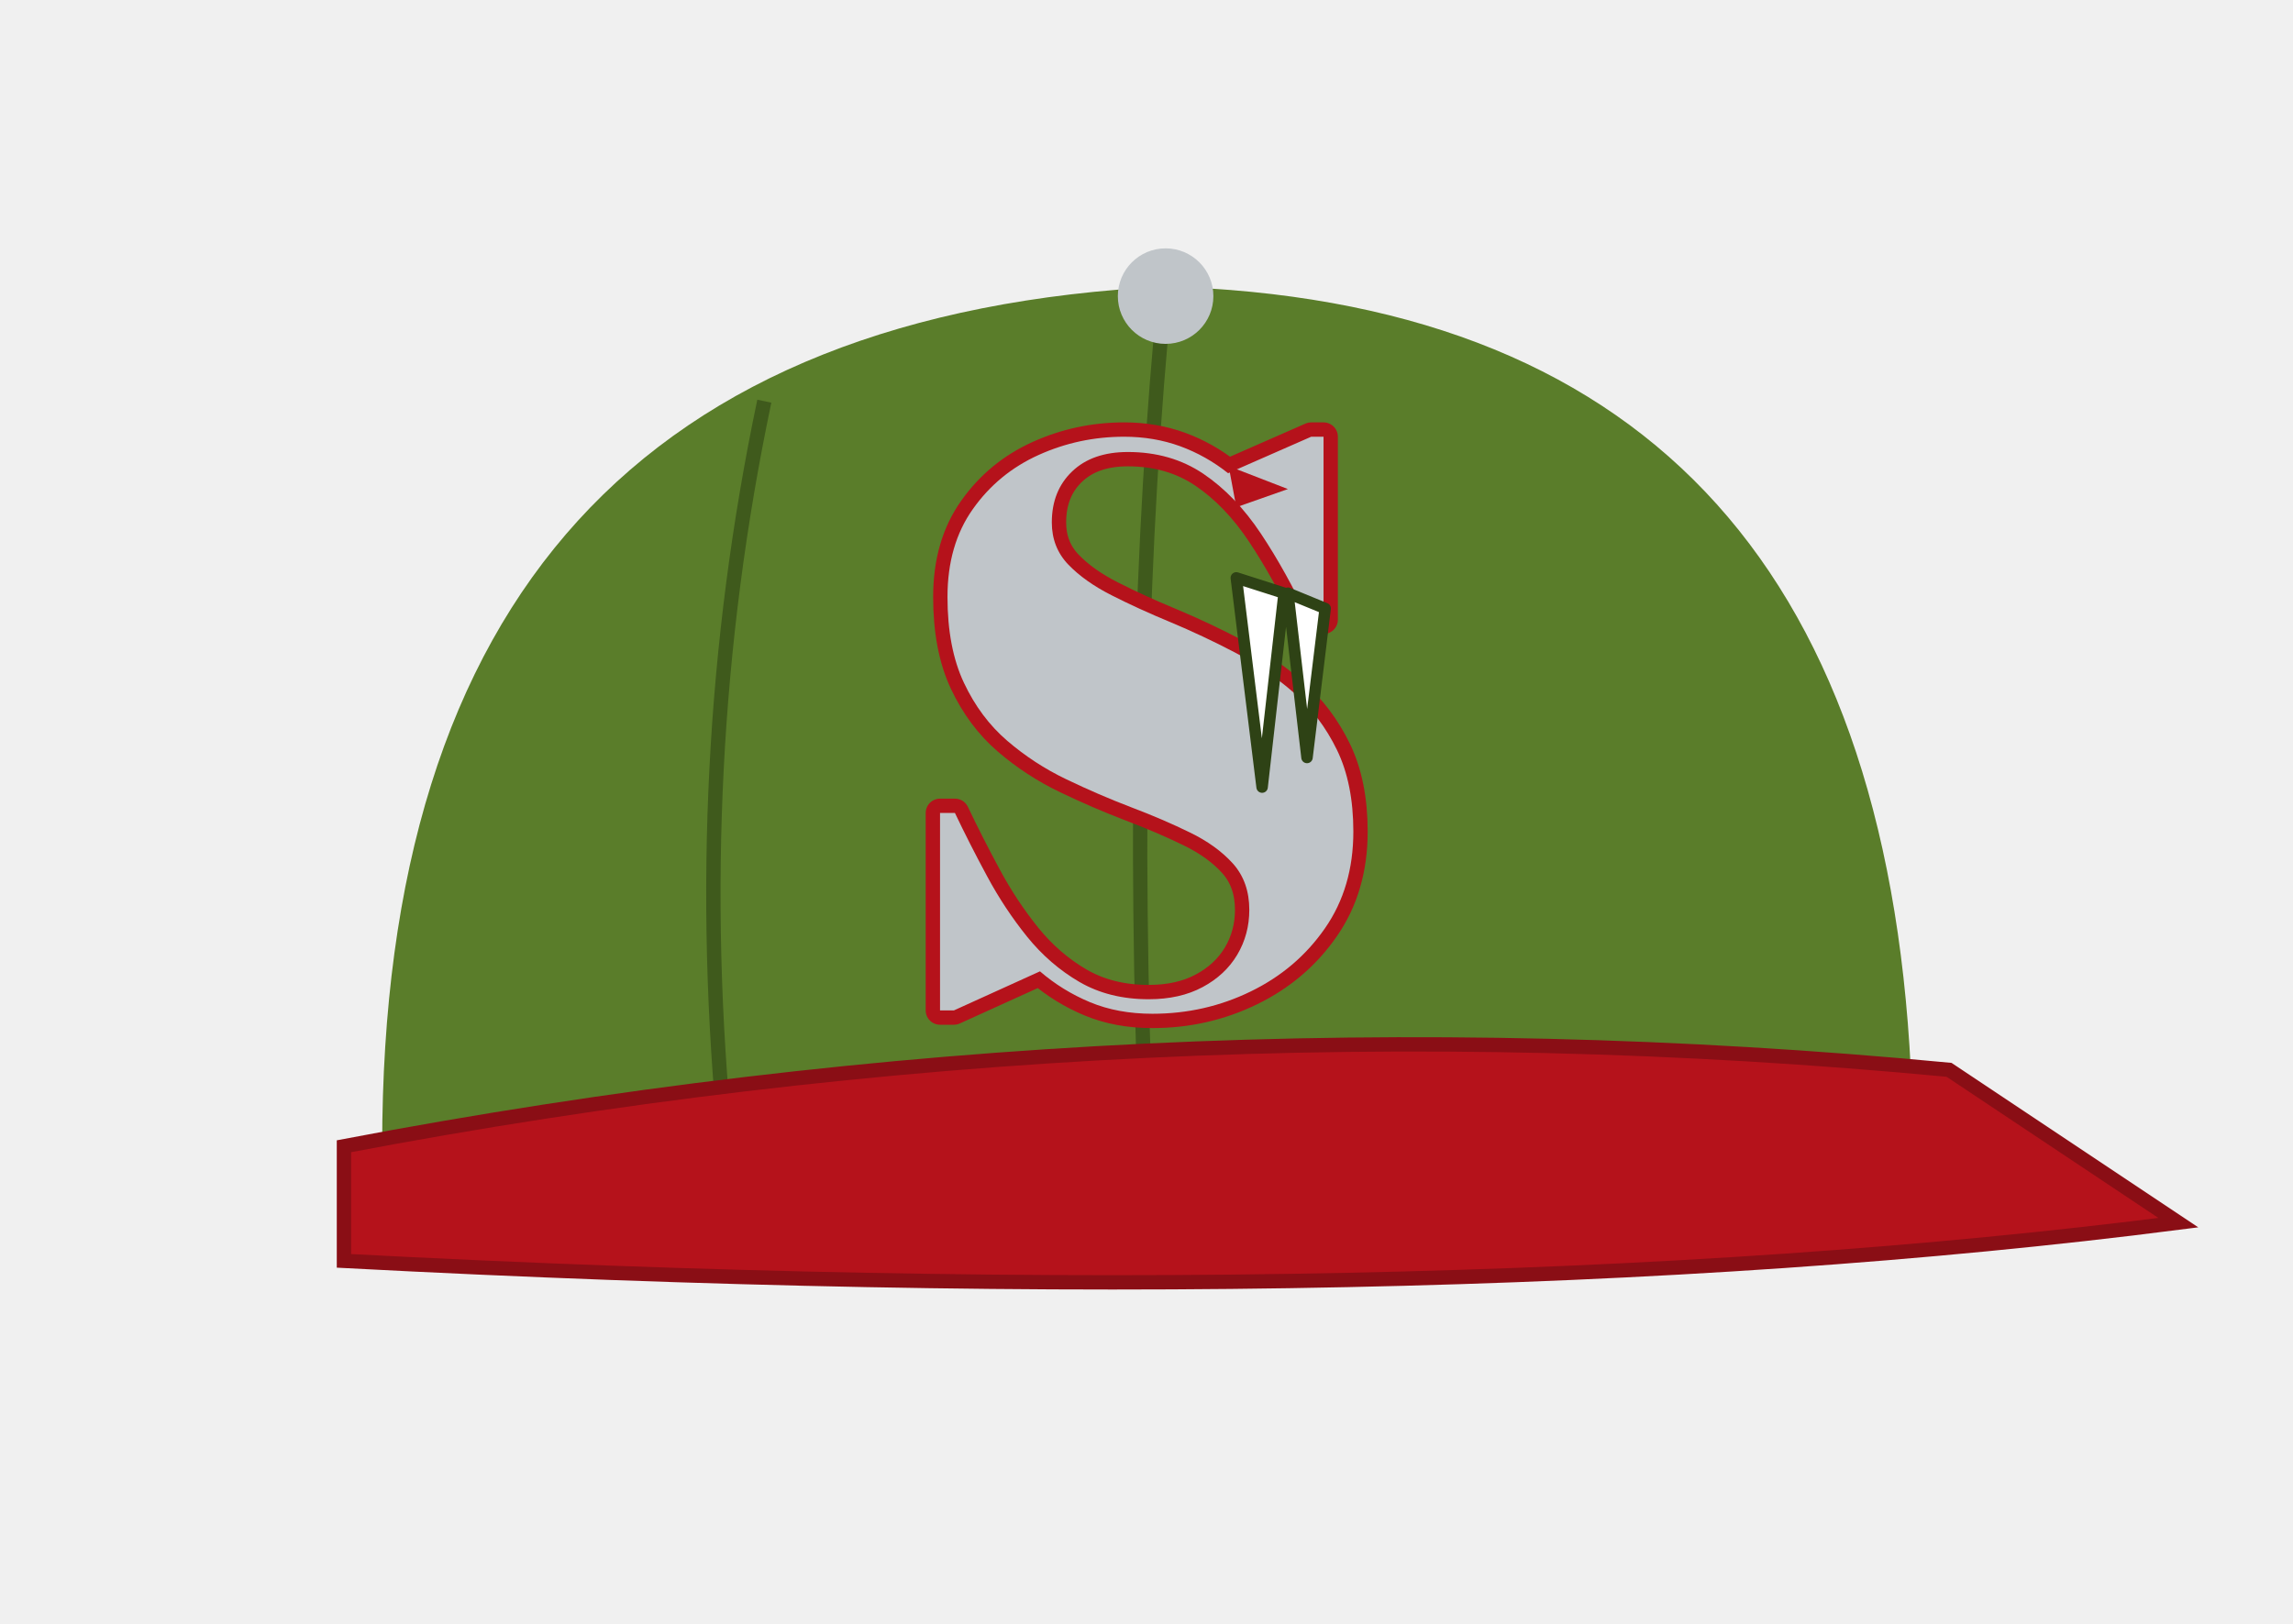
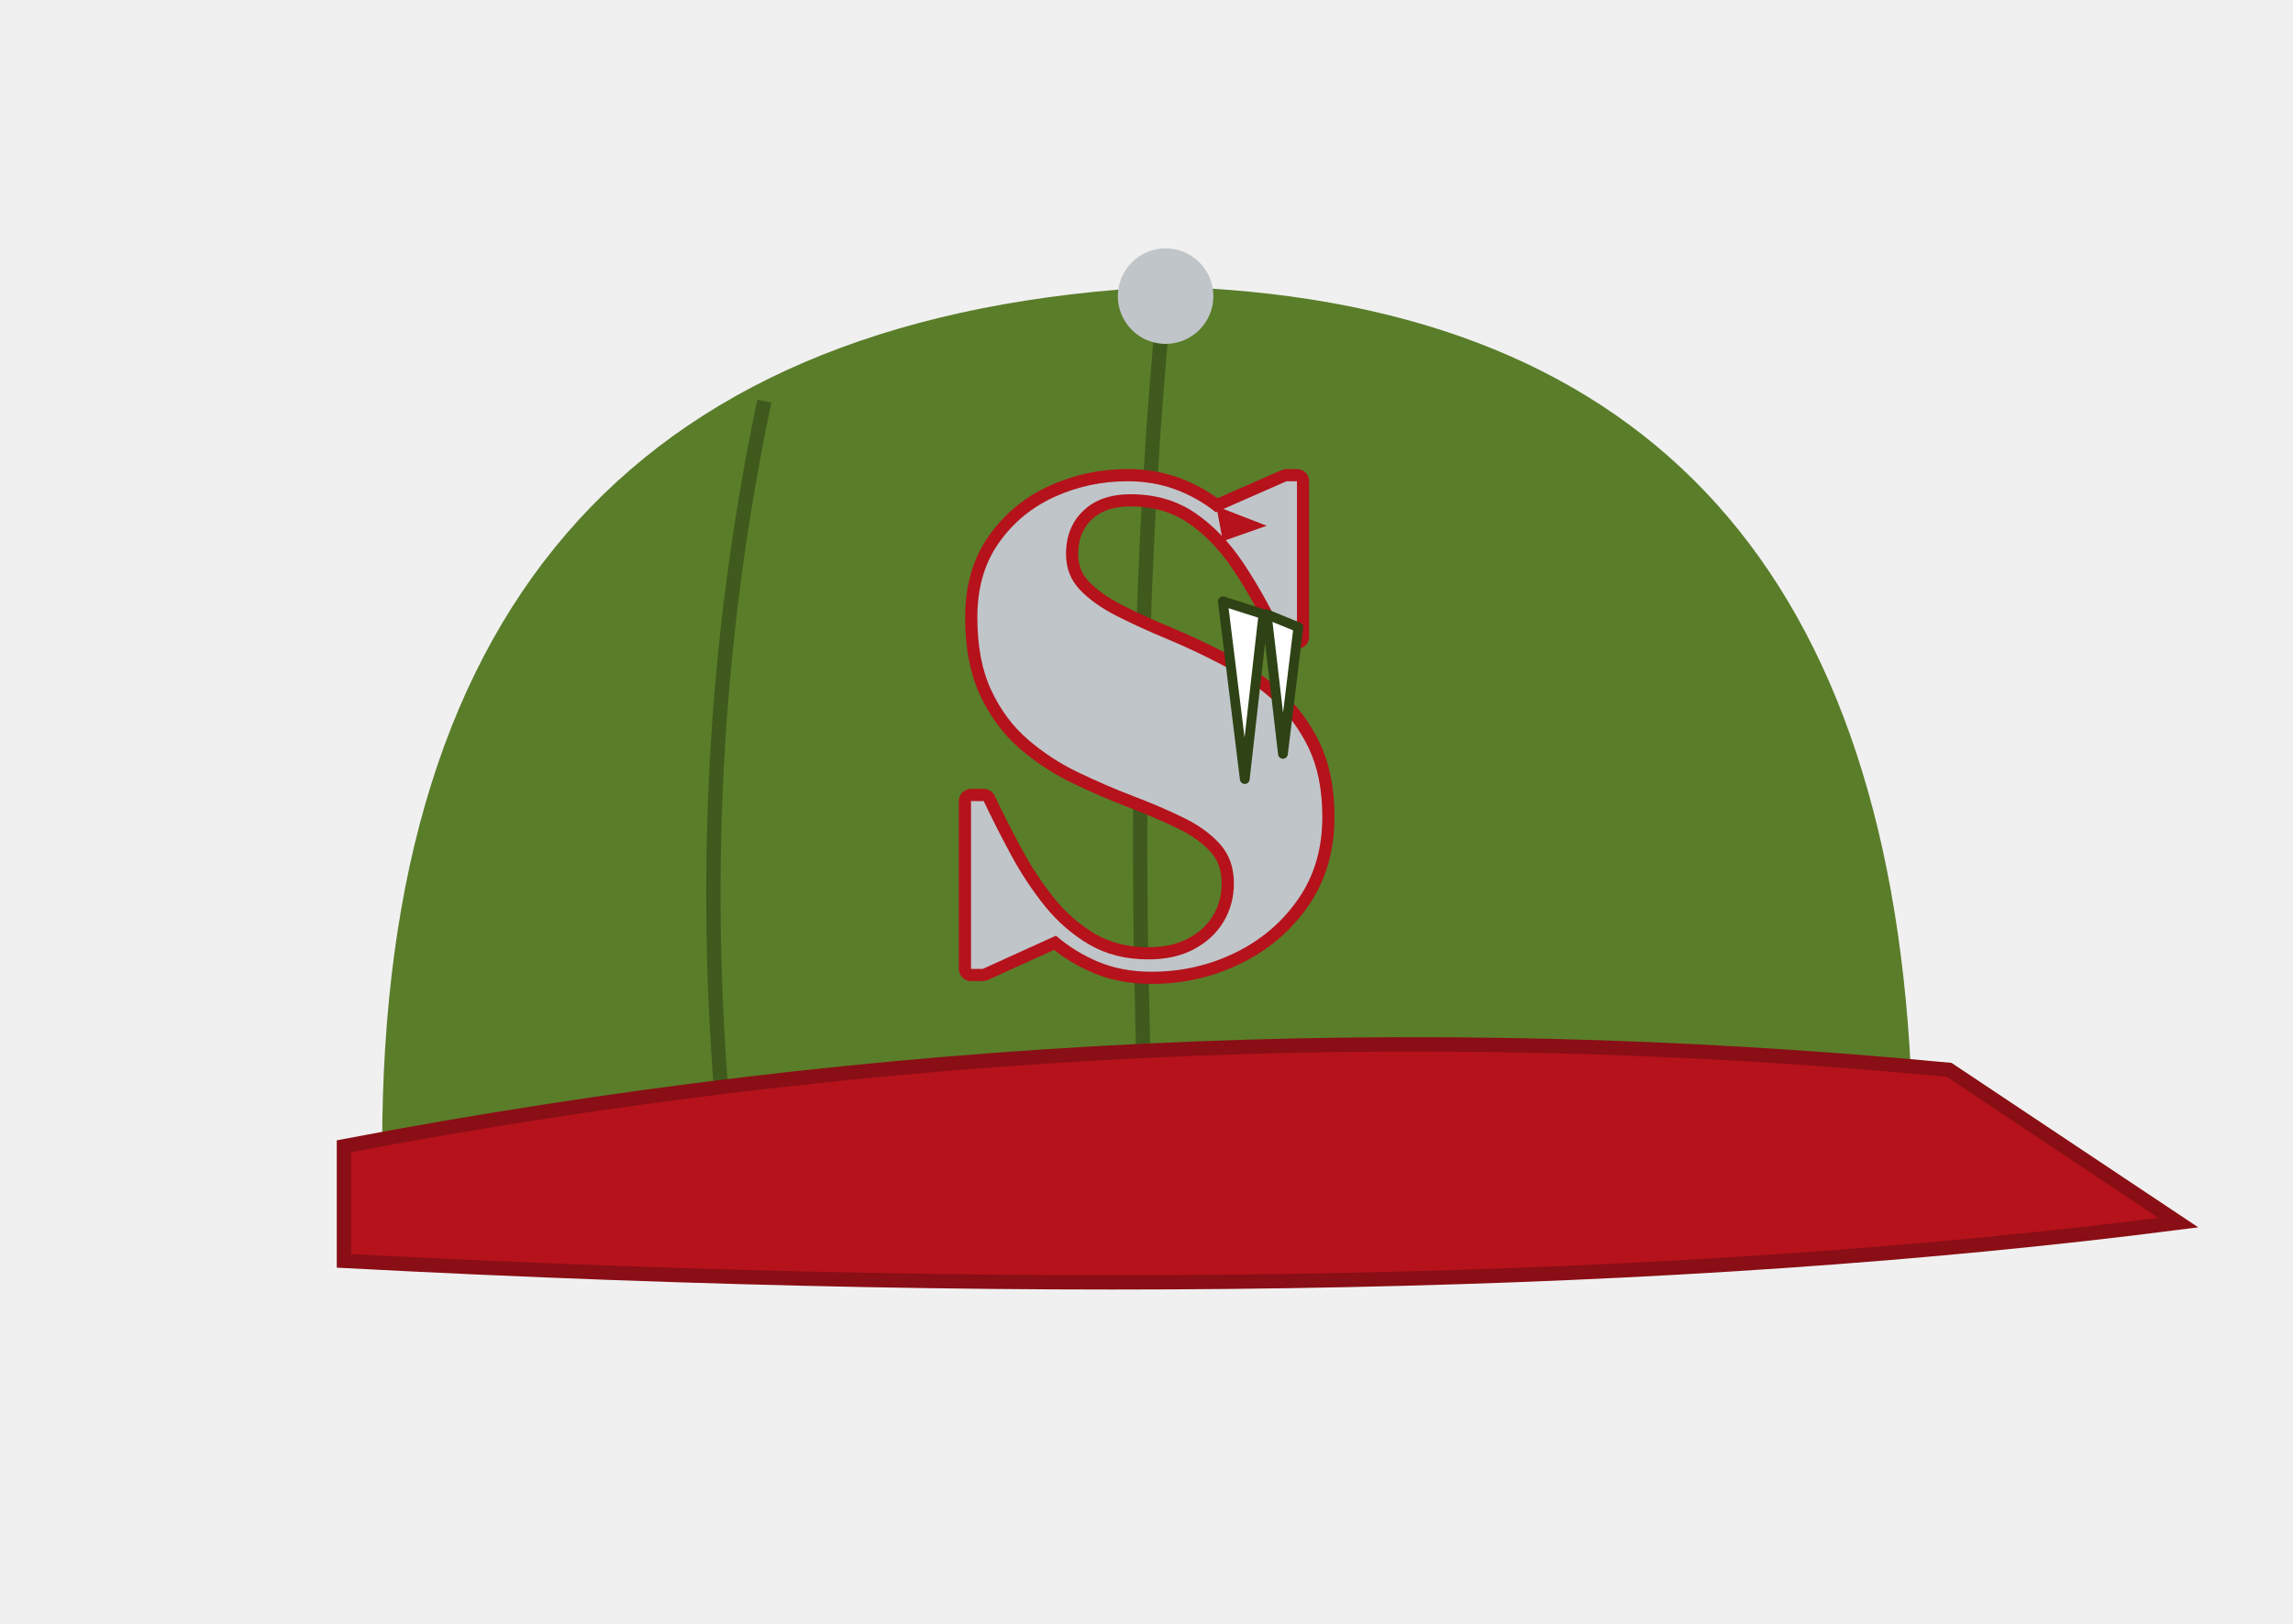
<svg xmlns="http://www.w3.org/2000/svg" viewBox="0 0 240 170" width="240" height="170" role="img" aria-label="Milan cap">
  <path d="M40 120 Q40 34 122 30 Q196 32 200 112 Z" fill="#5A7D2A" />
  <path d="M122 30 Q118 70 120 120" fill="none" stroke="#3F5A1C" stroke-width="1.5" />
  <path d="M80 42 Q72 80 76 120" fill="none" stroke="#3F5A1C" stroke-width="1.5" />
  <circle cx="122" cy="31" r="5" fill="#C0C5C9" />
  <path d="M36 120 Q120 104 204 112 L228 128 Q150 138 36 132 Z" fill="#B5121B" stroke="#8A0E15" stroke-width="1.5" />
-   <path d="M120.62 106.13Q117 106.13 114.09 104.92Q111.19 103.71 108.85 101.69L99.84 105.78H98.39V85.11H99.95Q101.47 88.31 103.31 91.72Q105.14 95.13 107.5 98.06Q109.86 100.98 112.98 102.8Q116.1 104.61 120.23 104.61Q123.51 104.61 125.87 103.34Q128.23 102.08 129.5 99.95Q130.76 97.82 130.76 95.25Q130.76 92.33 129.05 90.41Q127.33 88.5 124.52 87.14Q121.72 85.77 118.34 84.49Q114.97 83.2 111.6 81.58Q108.22 79.96 105.41 77.54Q102.61 75.13 100.89 71.48Q99.17 67.83 99.17 62.49Q99.17 57.03 101.83 53.29Q104.48 49.54 108.71 47.63Q112.94 45.72 117.66 45.72Q120.78 45.72 123.51 46.71Q126.24 47.71 128.54 49.54L137.24 45.72H138.53V64.87H136.97Q134.62 59.84 131.97 55.86Q129.32 51.88 125.95 49.6Q122.57 47.32 118.05 47.32Q114.34 47.32 112.22 49.35Q110.09 51.38 110.09 54.69Q110.09 57.3 111.81 59.1Q113.53 60.89 116.33 62.31Q119.14 63.74 122.52 65.14Q125.89 66.55 129.24 68.3Q132.6 70.06 135.41 72.51Q138.21 74.97 139.93 78.5Q141.65 82.03 141.65 87.06Q141.65 92.91 138.68 97.18Q135.72 101.45 130.92 103.79Q126.12 106.13 120.62 106.13Z" fill="#C0C5C9" stroke="#B5121B" stroke-width="3.00" stroke-linejoin="round" paint-order="stroke" />
-   <path d="M129.4 60.5 L132.1 82.4 L134.4 62.1 Z M134.8 62.1 L136.8 79.3 L138.7 63.7 Z" fill="#FFFFFF" stroke="#2E4215" stroke-width="1.20" stroke-linejoin="round" />
-   <path d="M128.6 48.8 L134.8 51.2 L129.4 53.1 Z" fill="#B5121B" />
+   <g transform="translate(120.0 76.8) scale(0.85) translate(-120.0 -76.8)">
+     <path d="M120.62 106.13Q117 106.13 114.09 104.92Q111.19 103.71 108.85 101.69L99.84 105.78H98.39V85.11H99.95Q101.47 88.31 103.31 91.72Q105.14 95.13 107.5 98.06Q109.86 100.98 112.98 102.8Q116.1 104.61 120.23 104.61Q123.51 104.61 125.87 103.34Q128.23 102.08 129.5 99.95Q130.76 97.82 130.76 95.25Q130.76 92.33 129.05 90.41Q127.33 88.5 124.52 87.14Q121.72 85.77 118.34 84.49Q114.97 83.2 111.6 81.58Q108.22 79.96 105.41 77.54Q102.61 75.13 100.89 71.48Q99.17 67.83 99.17 62.49Q99.17 57.03 101.83 53.29Q104.48 49.54 108.71 47.63Q112.94 45.72 117.66 45.72Q120.78 45.72 123.51 46.71Q126.24 47.71 128.54 49.54L137.24 45.72H138.53V64.87H136.97Q134.62 59.84 131.97 55.86Q129.32 51.88 125.95 49.6Q122.57 47.32 118.05 47.32Q114.34 47.32 112.22 49.35Q110.09 51.38 110.09 54.69Q110.09 57.3 111.81 59.1Q113.53 60.89 116.33 62.31Q119.14 63.74 122.52 65.14Q125.89 66.55 129.24 68.3Q132.6 70.06 135.41 72.51Q138.21 74.97 139.93 78.5Q141.65 82.03 141.65 87.06Q141.65 92.91 138.68 97.18Q135.72 101.45 130.92 103.79Q126.12 106.13 120.62 106.13Z" fill="#C0C5C9" stroke="#B5121B" stroke-width="3.00" stroke-linejoin="round" paint-order="stroke" />
+     <path d="M129.4 60.5 L132.1 82.4 L134.4 62.1 Z M134.8 62.1 L136.8 79.3 L138.7 63.7 Z" fill="#FFFFFF" stroke="#2E4215" stroke-width="1.20" stroke-linejoin="round" />
+     <path d="M128.6 48.8 L134.8 51.2 L129.4 53.1 Z" fill="#B5121B" />
+   </g>
</svg>
